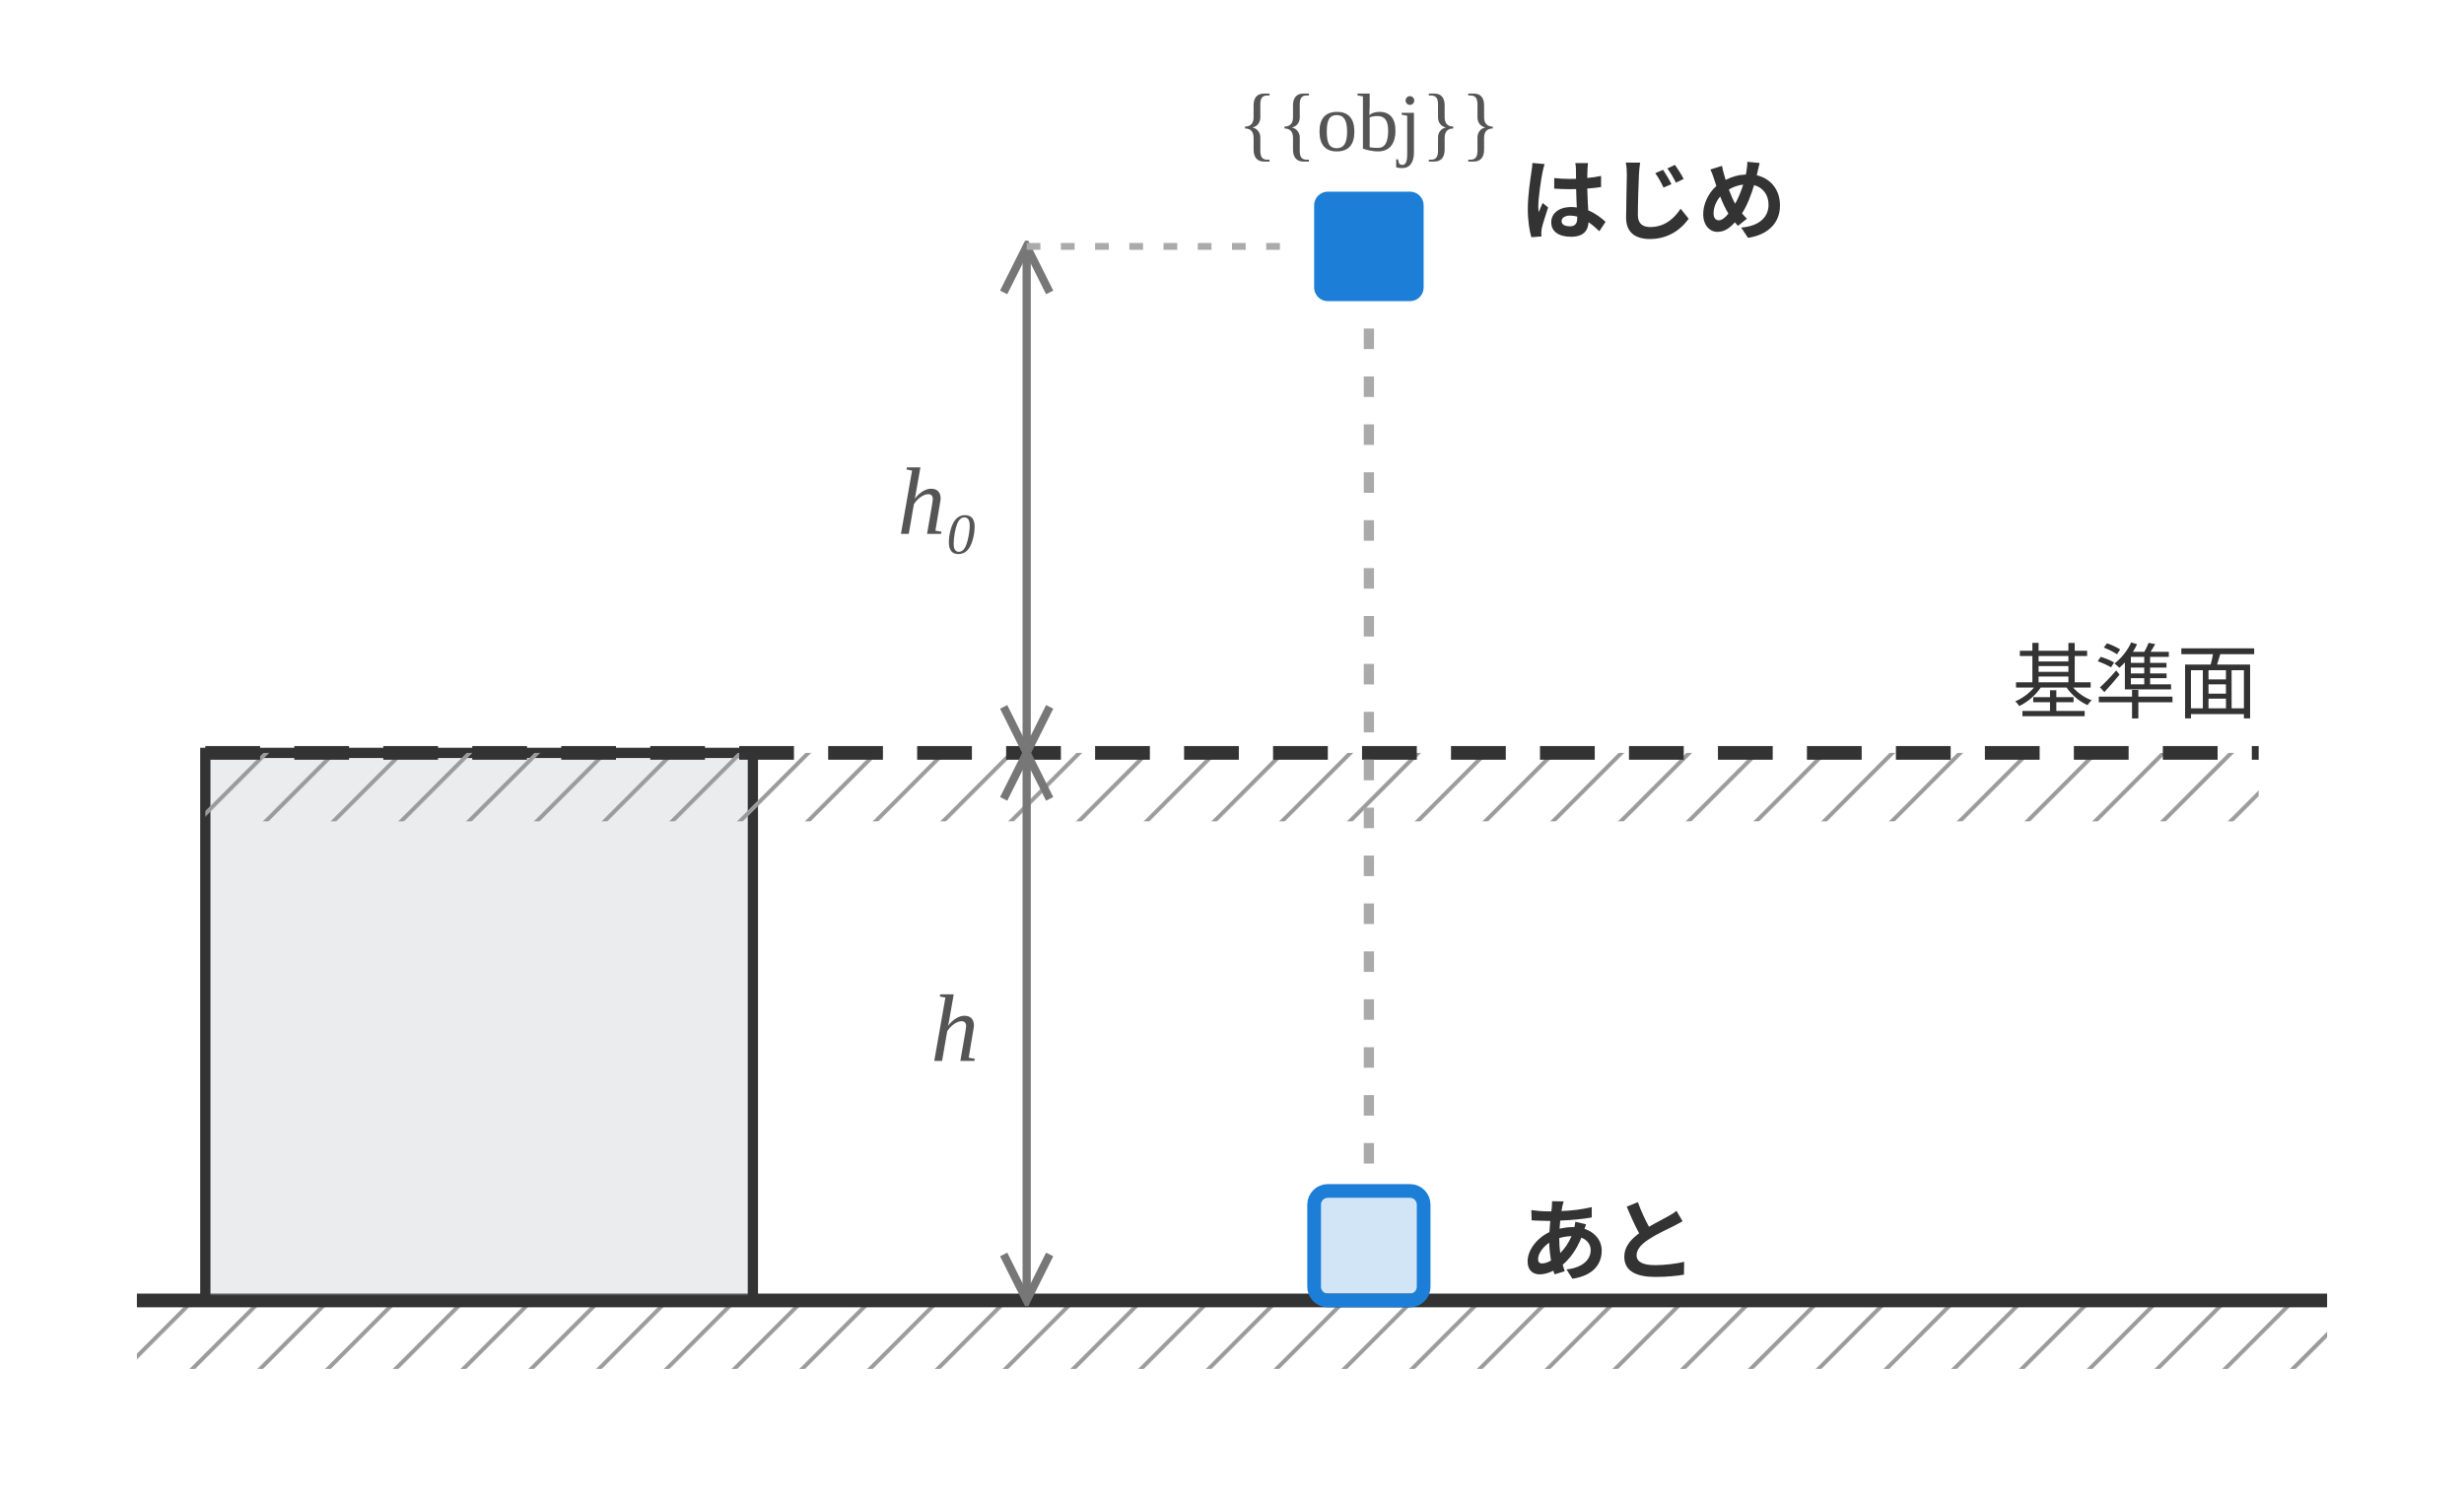
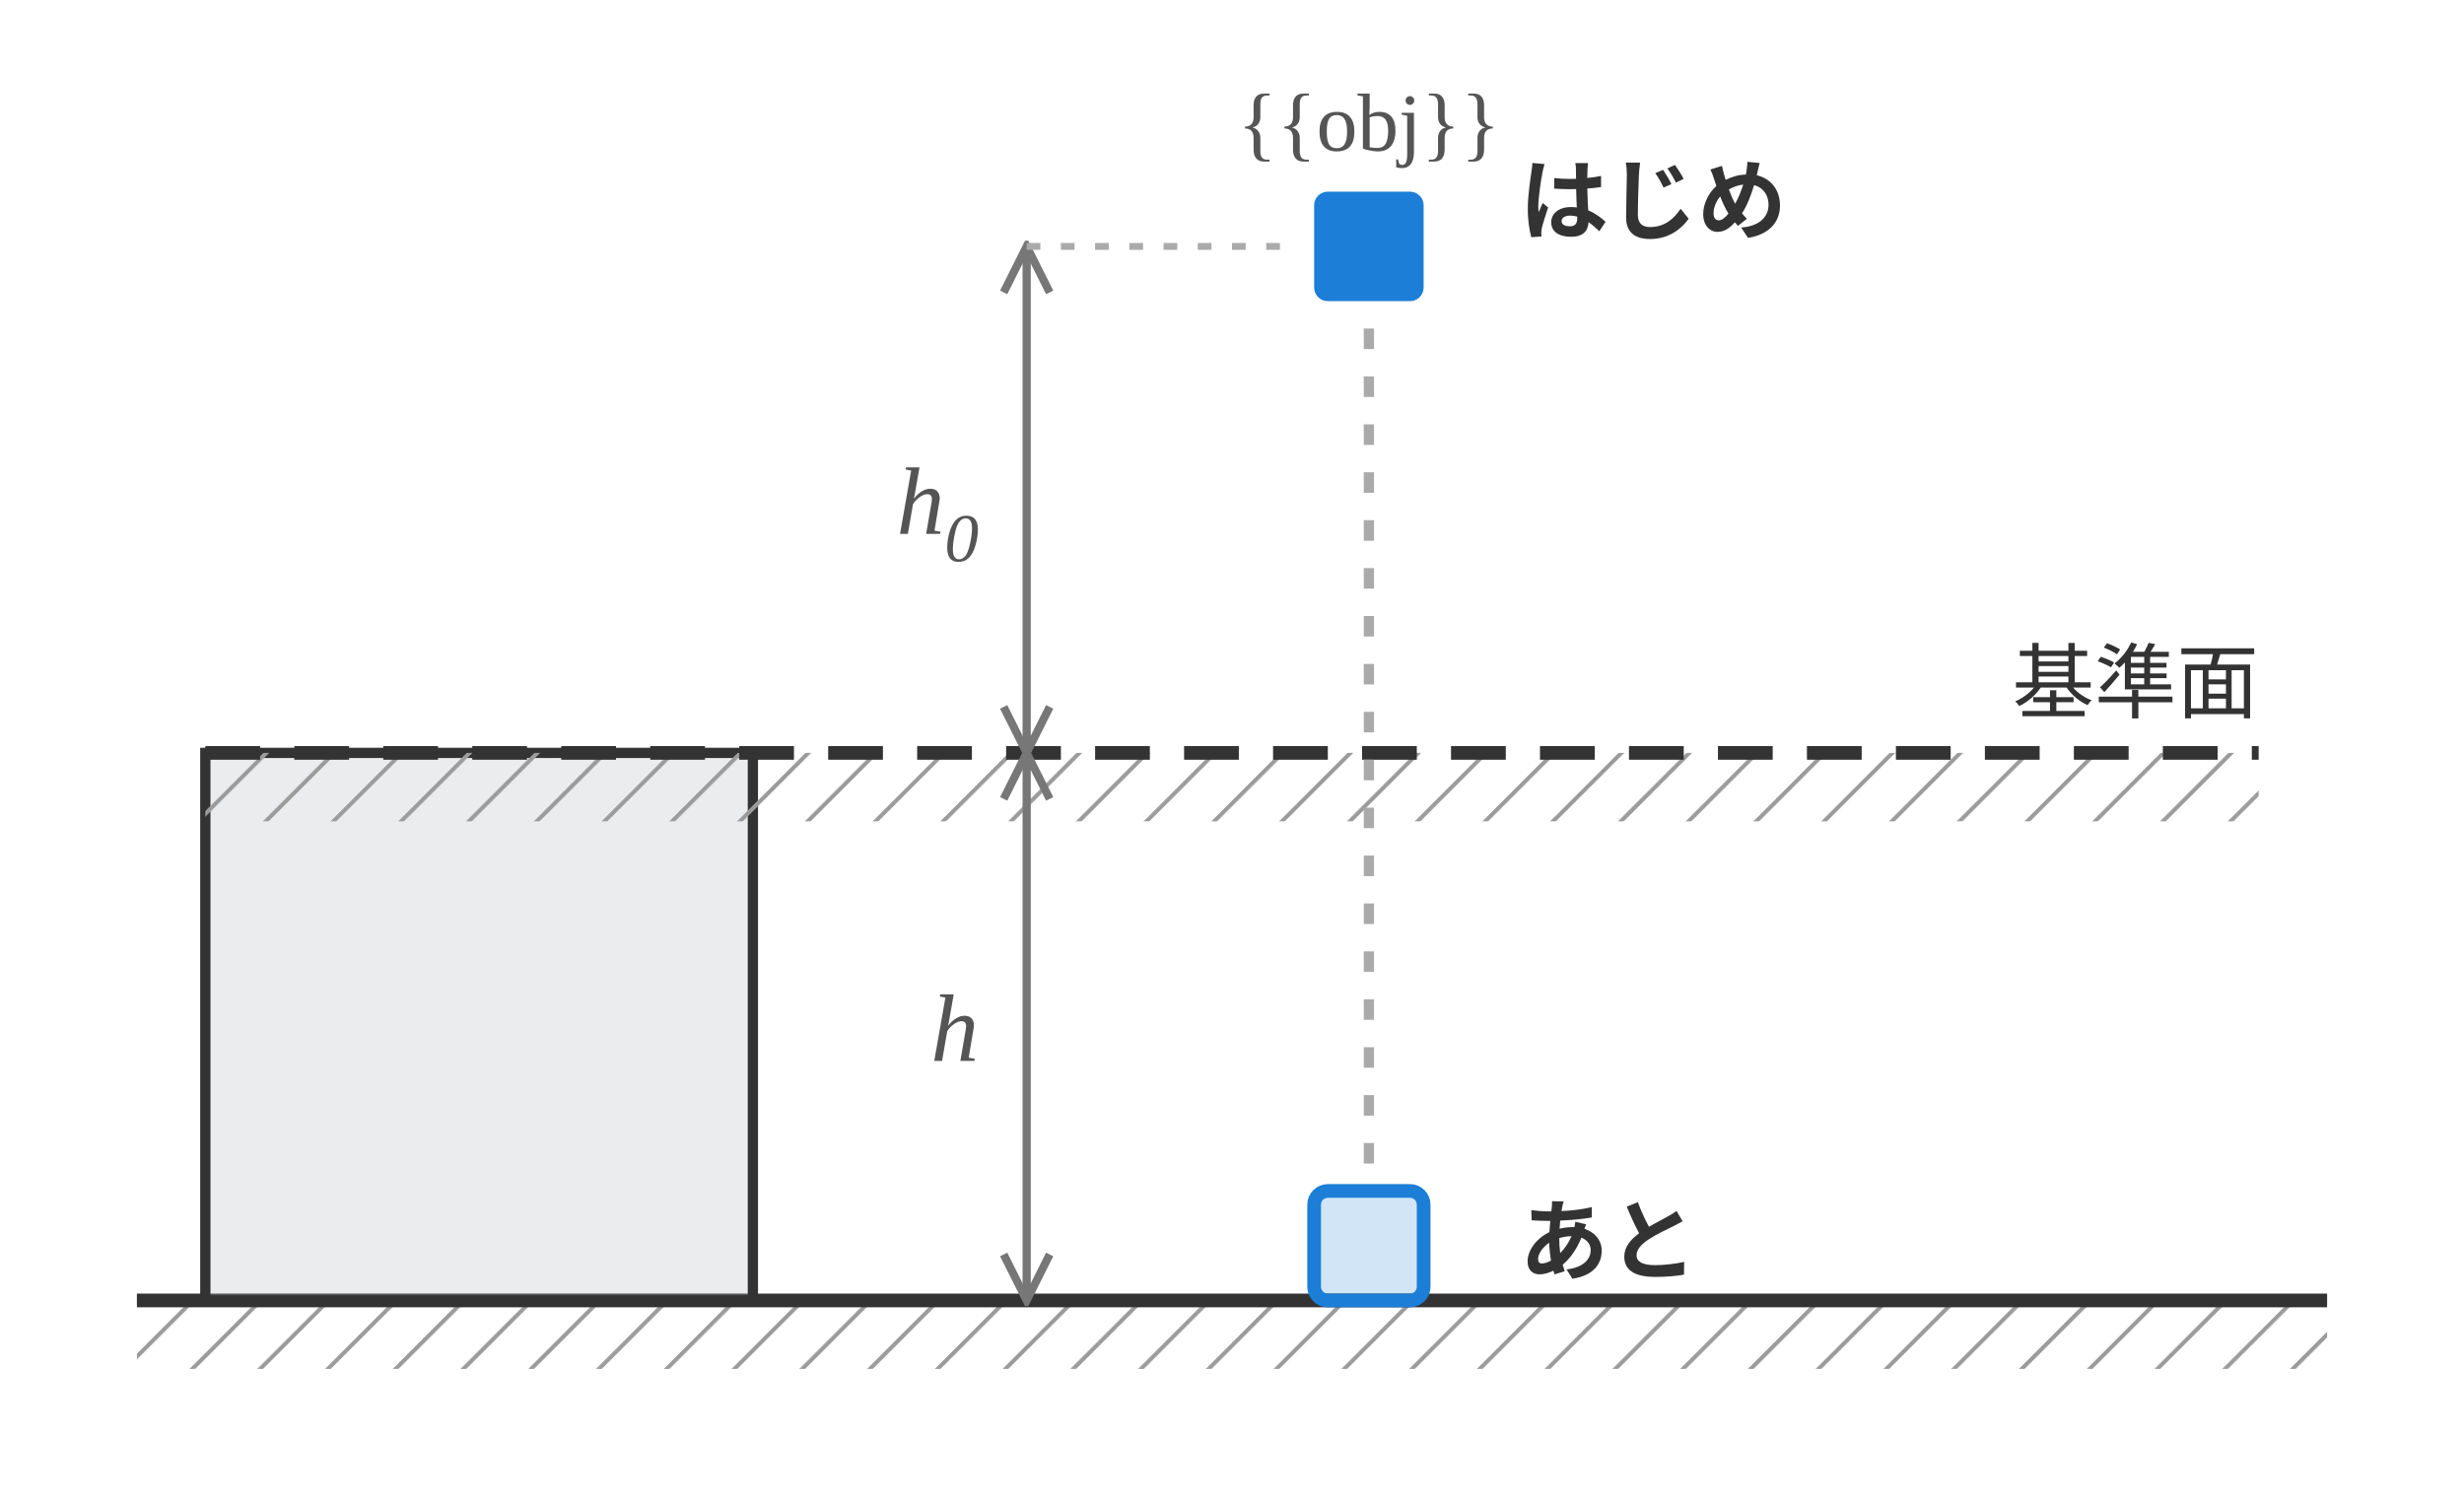
<svg xmlns="http://www.w3.org/2000/svg" viewBox="0 0 360 220" class="dg" role="img" aria-label="基準面を途中の高さにとる。静止から落下し床に達する直前。">
  <defs>
    <pattern id="A8-hatch" width="7" height="7" patternUnits="userSpaceOnUse" patternTransform="rotate(45)">
      <line x1="0" y1="0" x2="0" y2="7" class="dg-hatchline" stroke="#999" stroke-width="1.2" />
    </pattern>
    <marker id="A8-vel" viewBox="0 0 10 10" refX="8" refY="5" markerWidth="5" markerHeight="5" orient="auto-start-reverse">
      <path d="M0,0 L10,5 L0,10 z" class="dg-vel-head" fill="#e8590c" />
    </marker>
    <marker id="A8-dim" viewBox="0 0 10 10" refX="9" refY="5" markerWidth="7" markerHeight="7" orient="auto-start-reverse">
      <path d="M1,1 L9,5 L1,9" class="dg-dim-head" fill="none" stroke="#777" stroke-width="1.4" />
    </marker>
  </defs>
  <rect class="dg-hatch" x="20" y="190" width="320" height="10" fill="url(#A8-hatch)" />
  <line class="dg-ground" x1="20" y1="190" x2="340" y2="190" stroke="#333" stroke-width="2" />
  <rect class="dg-solid" x="30" y="110" width="80" height="80" fill="#adb5bd" fill-opacity="0.25" stroke="#333" stroke-width="1.5" />
  <rect class="dg-hatch" x="30" y="110" width="300" height="10" fill="url(#A8-hatch)" />
  <line class="dg-ref" x1="30" y1="110" x2="330" y2="110" stroke="#333" stroke-width="2" stroke-dasharray="8 5" />
  <text class="dg-reflbl" x="330" y="104" text-anchor="end" font-size="12" fill="#333">基準面</text>
  <line class="dg-dim" x1="150" y1="36" x2="150" y2="110" stroke="#777" stroke-width="1.2" marker-start="url(#A8-dim)" marker-end="url(#A8-dim)" />
-   <text class="dg-dimlbl" x="143" y="78" text-anchor="end" font-size="14" font-style="italic" fill="#555">h₀</text>
+   <text class="dg-dimlbl" x="143" y="78" text-anchor="end" font-size="14" font-style="italic" fill="#555">h<tspan class="dg-subscript" dy="4" font-size="10">0</tspan>
+   </text>
  <line class="dg-guide" x1="150" y1="36" x2="190" y2="36" stroke="#aaa" stroke-width="1" stroke-dasharray="2 3" />
  <line class="dg-dim" x1="150" y1="110" x2="150" y2="190" stroke="#777" stroke-width="1.2" marker-start="url(#A8-dim)" marker-end="url(#A8-dim)" />
  <text class="dg-dimlbl" x="143" y="155" text-anchor="end" font-size="14" font-style="italic" fill="#555">h</text>
  <path class="dg-path" d="M200,48 L200,172" fill="none" stroke="#aaa" stroke-width="1.5" stroke-dasharray="3 4" />
  <rect class="dg-obj" x="192" y="28" width="16" height="16" rx="2" fill="#1c7ed6" />
  <text class="dg-name" x="200" y="22" text-anchor="middle" font-size="12" fill="#555">{{obj}}</text>
  <text class="dg-tag dg-tag-start" x="222" y="34" text-anchor="start" font-size="13" font-weight="700" fill="#333">はじめ</text>
  <rect class="dg-obj dg-after" x="192" y="174" width="16" height="16" rx="2" fill="#1c7ed6" fill-opacity="0.2" stroke="#1c7ed6" stroke-width="2" />
  <text class="dg-tag dg-tag-end" x="222" y="186" text-anchor="start" font-size="13" font-weight="700" fill="#333">あと</text>
</svg>
